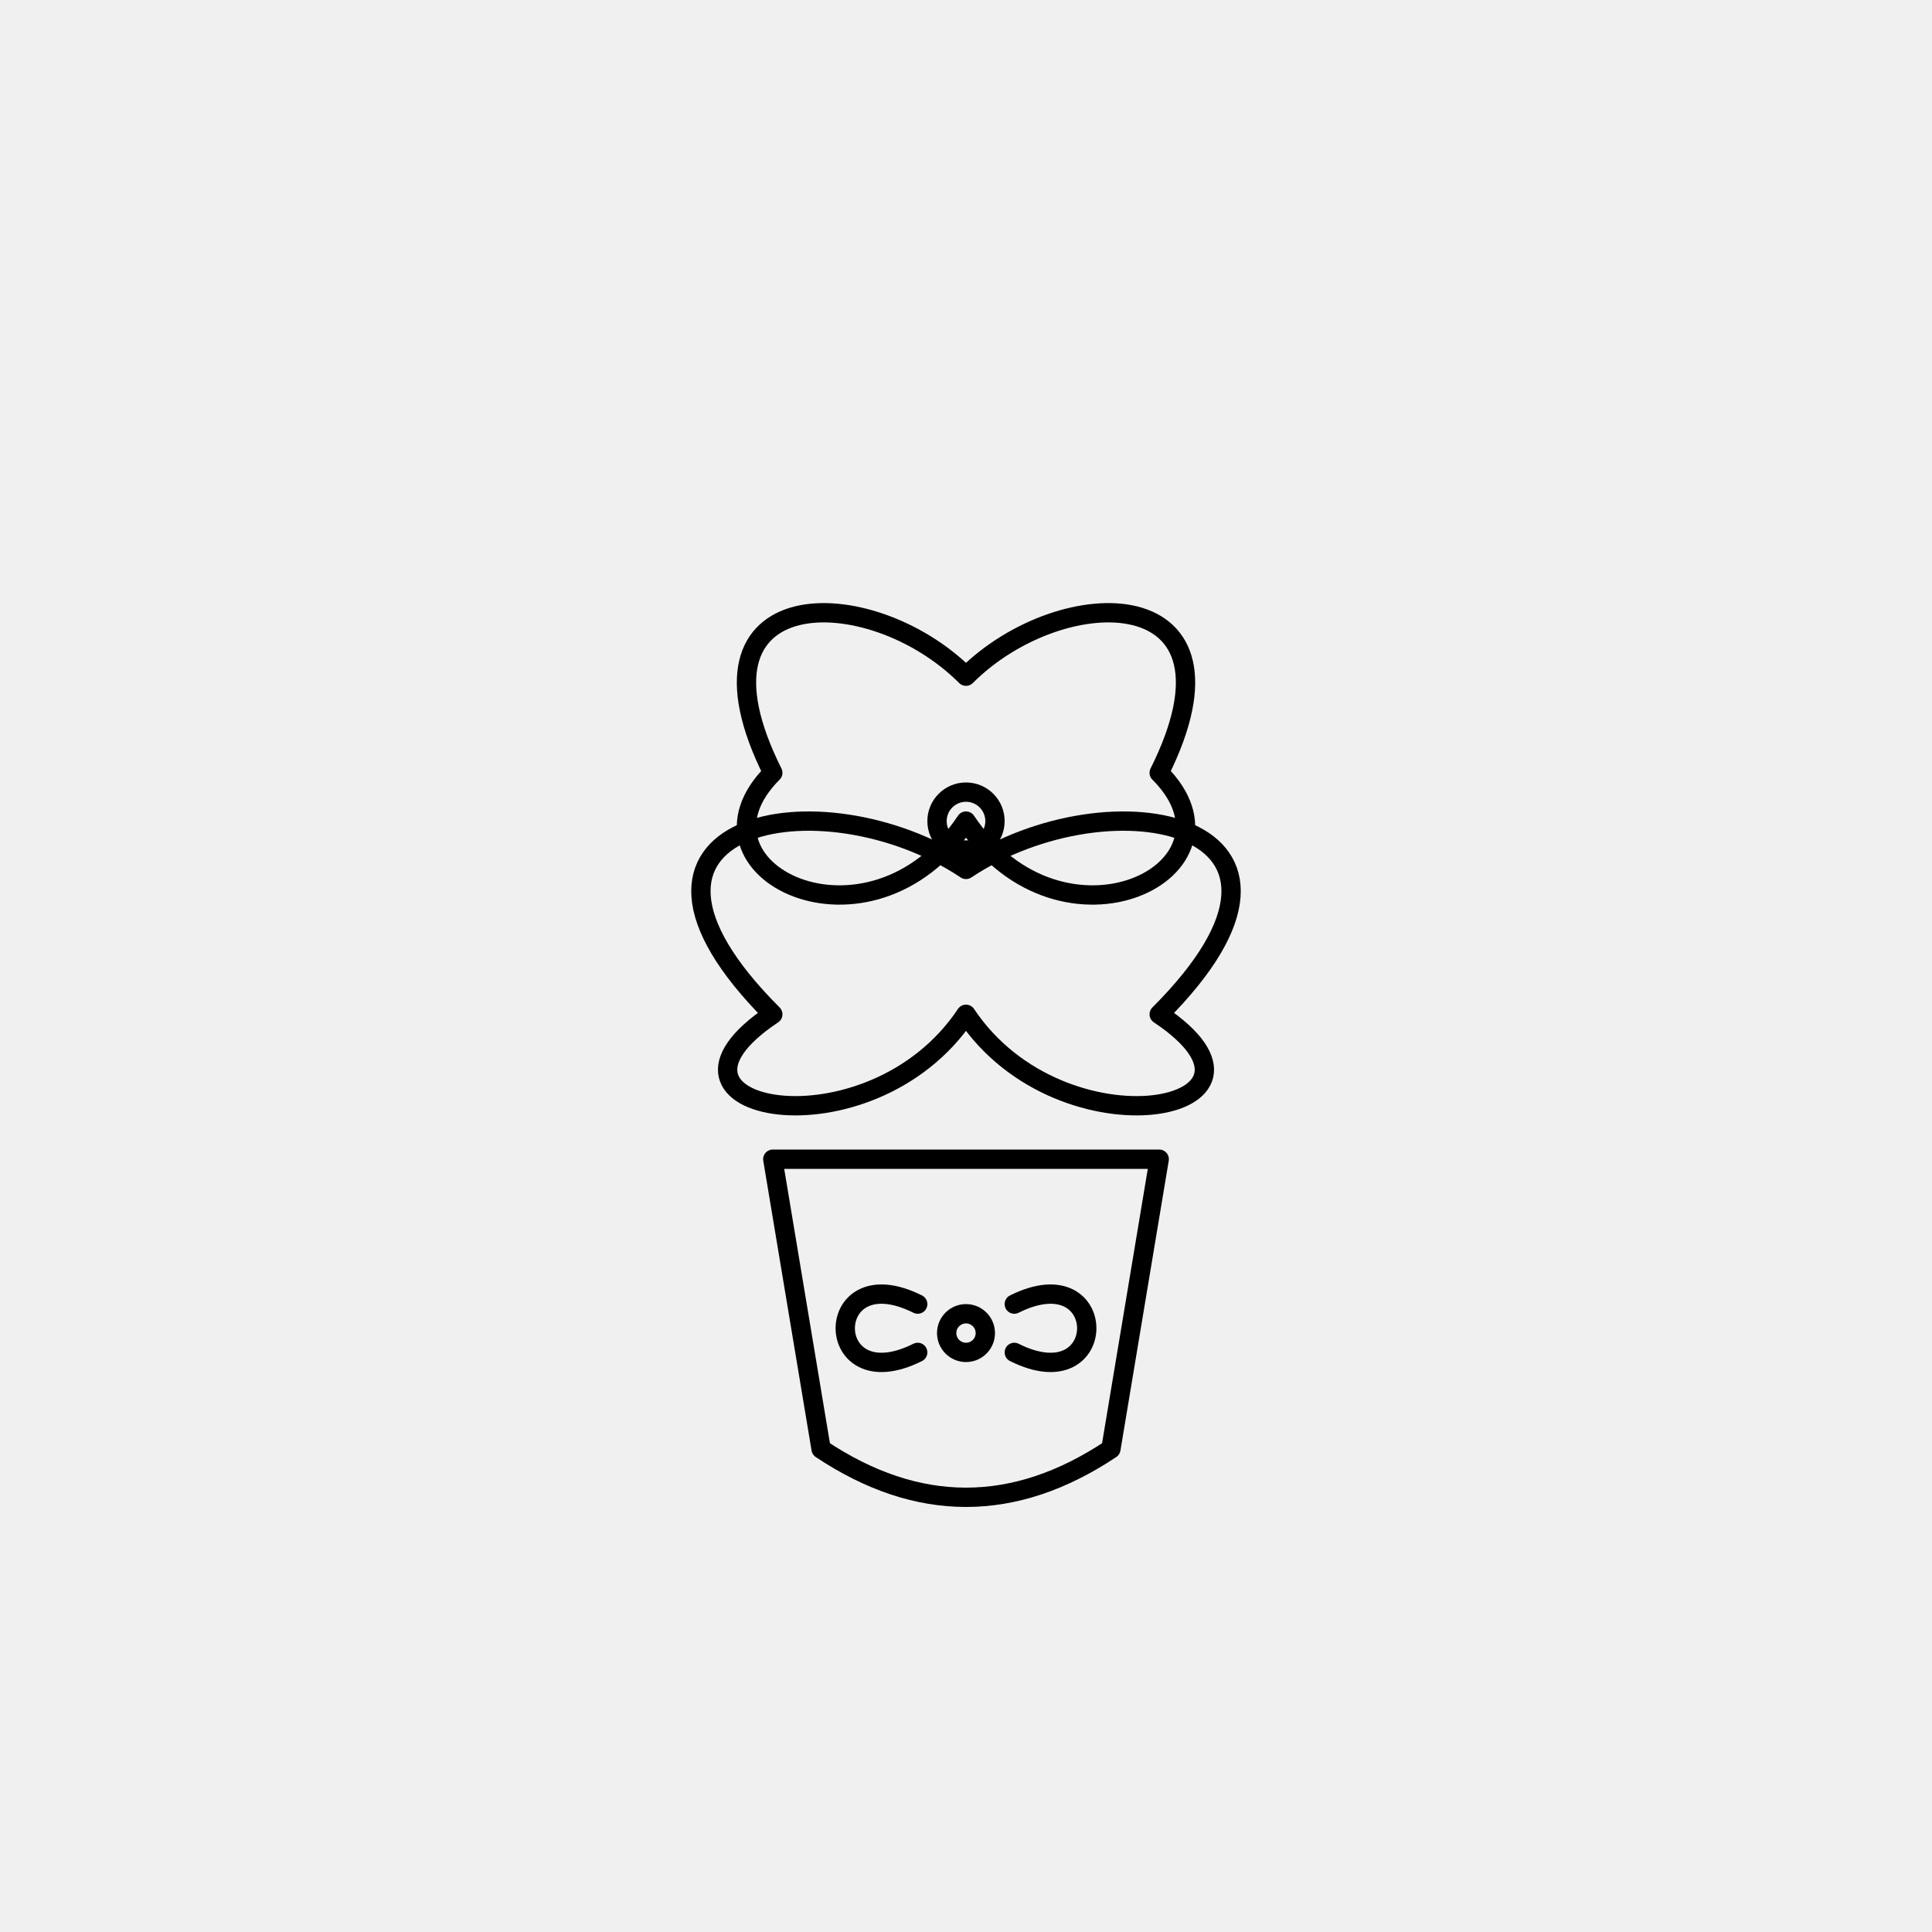
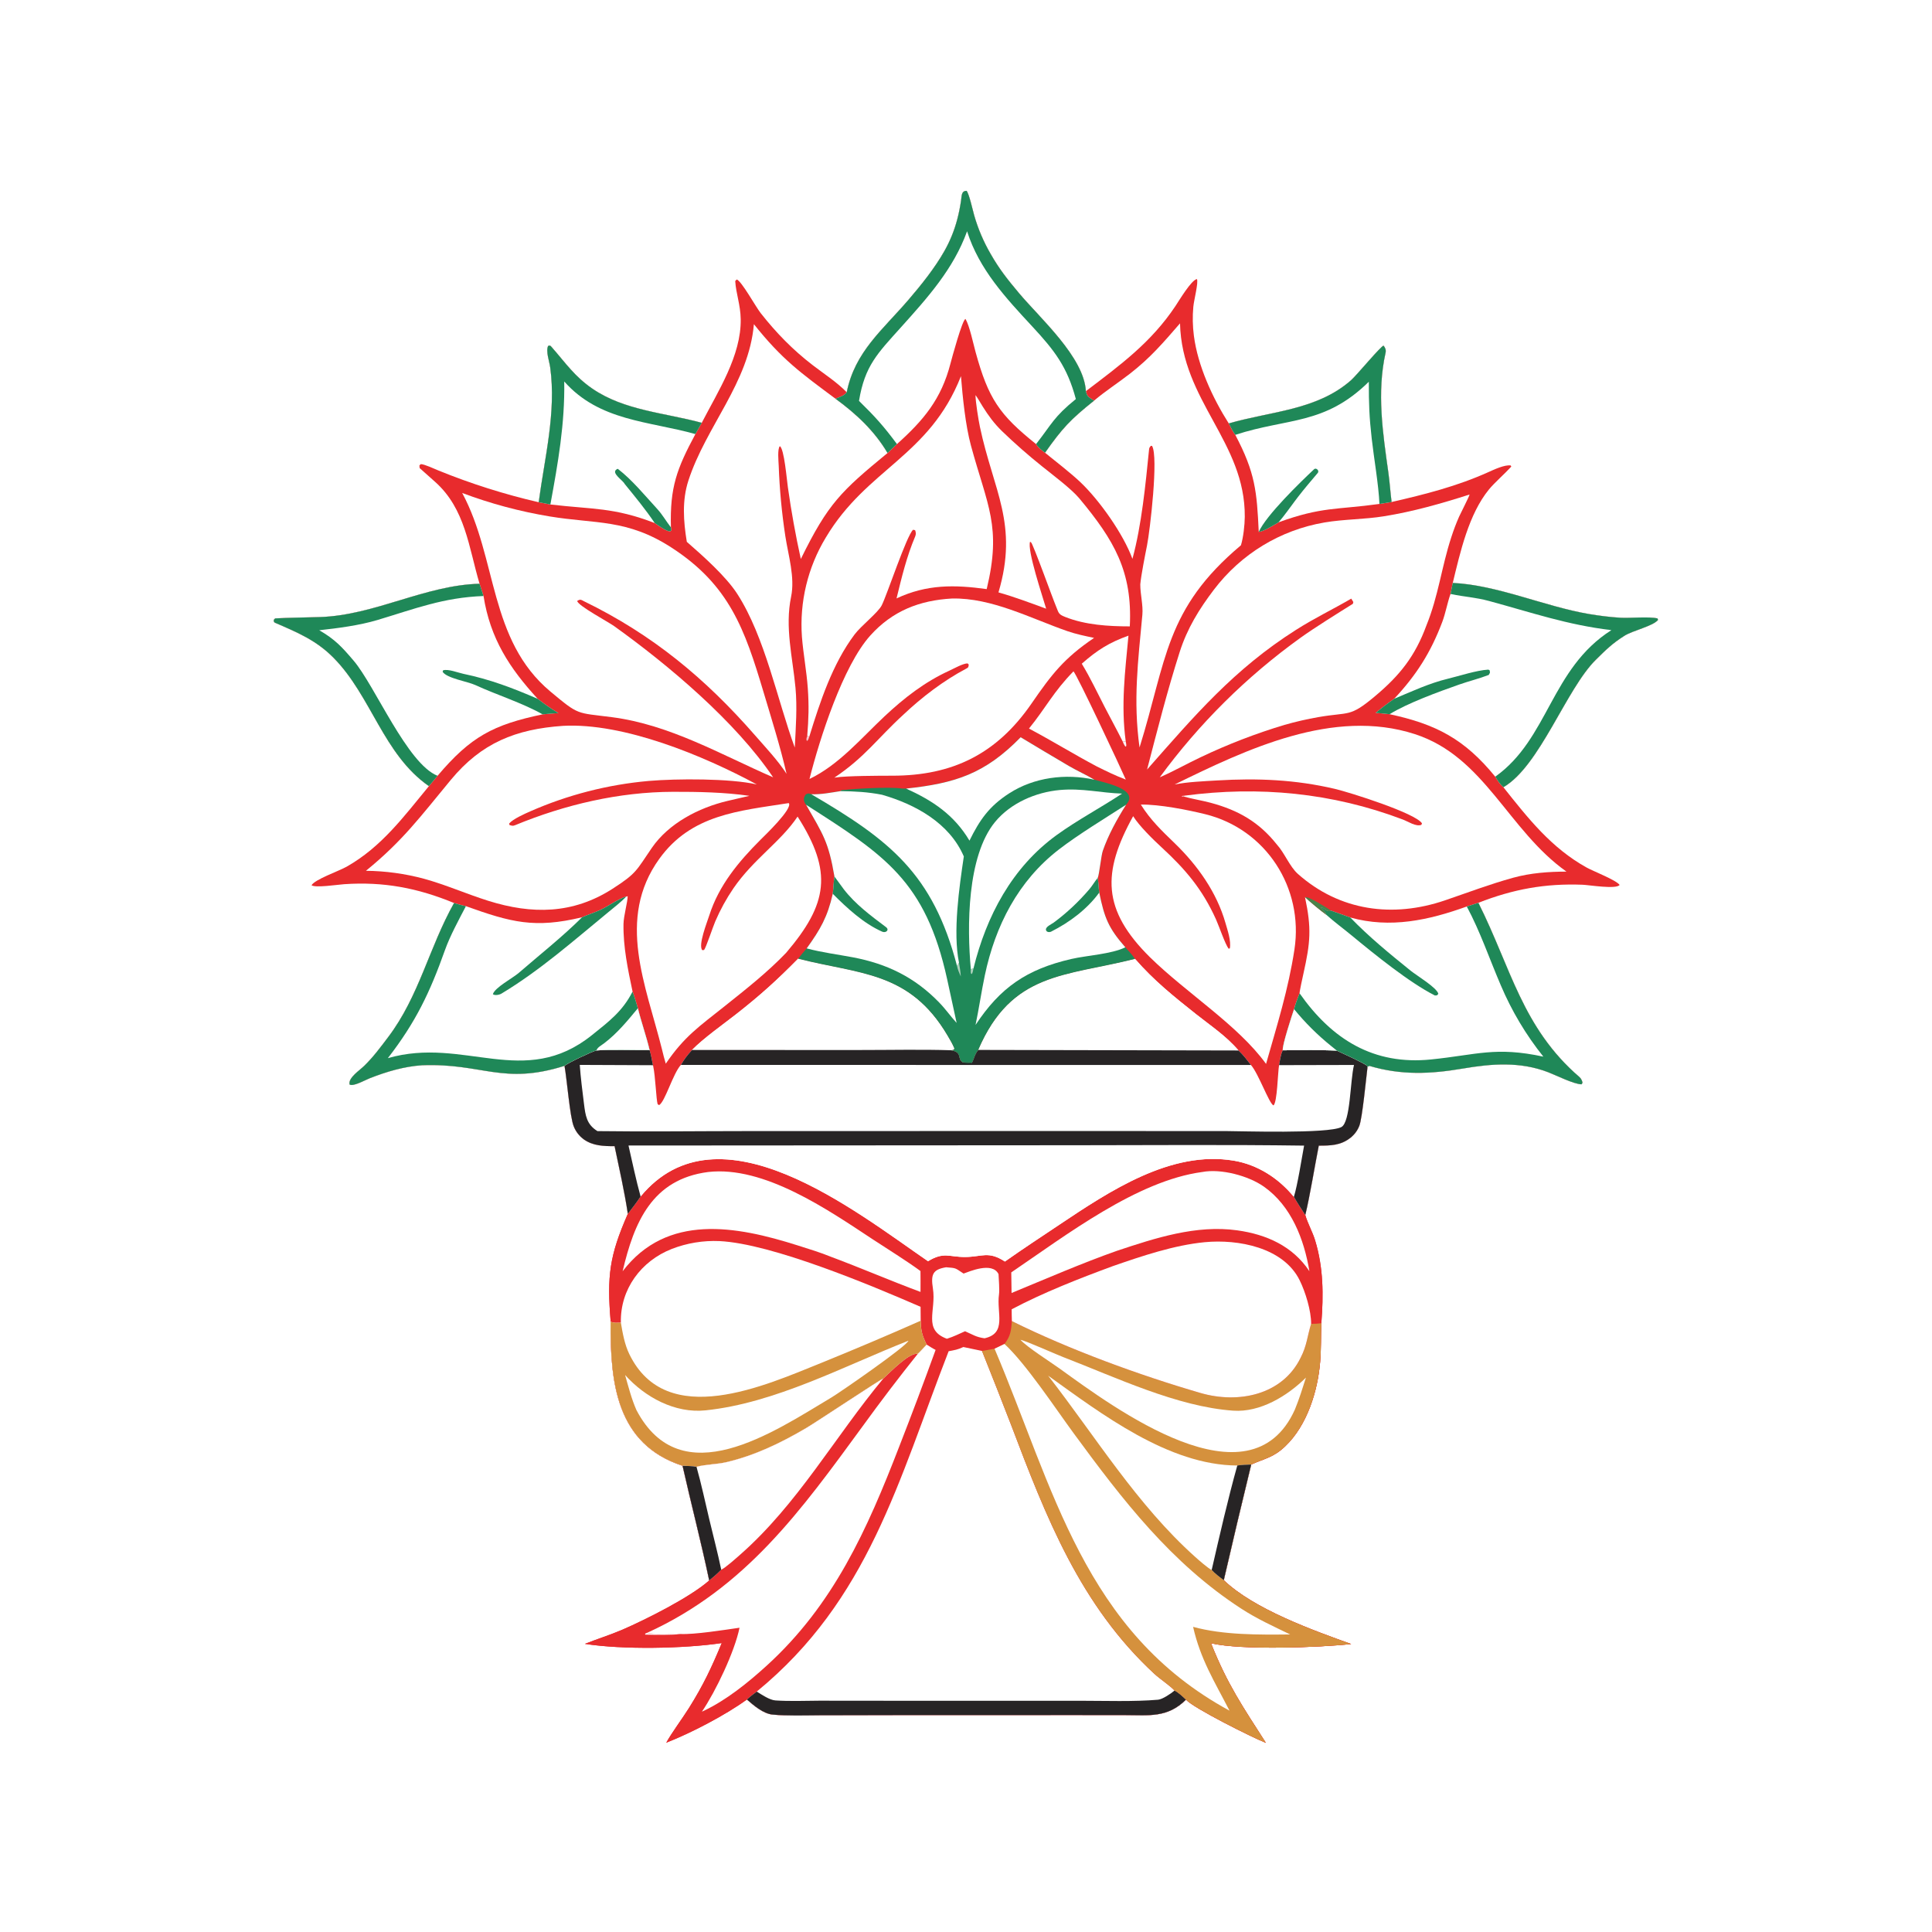
- <svg xmlns="http://www.w3.org/2000/svg" width="200" height="200" viewBox="0 0 200 200" fill="none">
-   <g id="plant-group" stroke="#000" stroke-width="2" stroke-linecap="round" stroke-linejoin="round">
-     <g id="leaf-group">
-       <path d="M100 70 C110 60, 130 60, 120 80 C130 90, 110 100, 100 85 C90 100, 70 90, 80 80 C70 60, 90 60, 100 70 Z" />
-       <path d="M100 90 C115 80, 140 85, 120 105 C135 115, 110 120, 100 105 C90 120, 65 115, 80 105 C60 85, 85 80, 100 90 Z" />
-     </g>
-     <g id="flower-center">
-       <circle cx="100" cy="85" r="3" />
-     </g>
-     <g id="pot">
-       <path d="M80 120 L120 120 L115 150 Q100 160 85 150 Z" />
-     </g>
-     <g id="ribbon">
-       <path d="M95 135 C85 130, 85 145, 95 140" />
-       <path d="M105 135 C115 130, 115 145, 105 140" />
-       <circle cx="100" cy="138" r="2" />
-     </g>
-   </g>
+ <svg xmlns="http://www.w3.org/2000/svg" width="1024" height="1024" viewBox="0 0 1024 1024">
+   <path fill="white" d="M0 0L1024 0L1024 1024L0 1024L0 0Z" />
+   <path fill="#E82B2D" d="M448.783 207.906C453.096 186.446 467.718 174.956 481.484 158.93C488.232 151.075 495.48 142.035 500.562 133.02C503.521 127.793 505.793 122.206 507.321 116.397C508.239 112.972 508.85 109.808 509.376 106.309C509.74 103.884 509.469 101.123 512.311 101.149C513.631 102.604 515.599 111.519 516.37 114.23C518.406 121.288 521.294 128.071 524.972 134.43C529.685 142.724 534.059 148.149 540.008 155.255C551.253 168.688 574.524 189.195 575.54 207.331C593.767 193.471 610.107 181.573 622.995 162.239C625.006 159.223 631.424 148.423 634.383 147.909C635.316 149.652 632.818 158.931 632.481 162.658C632.016 167.762 632.118 172.902 632.786 177.984C634.837 193.846 642.679 210.918 651.265 224.421C673.714 217.926 698.092 217.458 716.183 201.438C719.062 198.889 732.081 183.17 733.318 183.211C734.258 184.292 734.701 185.543 734.383 186.966C729.658 208.13 732.926 229.487 735.885 250.64C736.586 255.654 736.926 260.952 737.577 266.075C755.287 262.016 772.286 257.713 788.889 250.226C791.925 248.857 797.534 246.226 800.71 246.702L801.019 247.315C797.641 251.008 792.038 255.926 789.221 259.365C778.425 272.545 773.975 292.591 769.997 308.958C793.726 310.084 818.716 321.456 842.151 325.433C847.557 326.35 853.459 327.102 858.945 327.418C864.015 327.71 873.963 326.679 878.561 327.794L878.776 328.594C876.093 331.879 865.434 334.166 860.969 336.991C854.553 341.049 851.176 344.428 845.933 349.583C830.026 365.223 816.17 406.052 796.824 417.247C809.966 433.777 822.236 449.452 841.005 459.848C844.498 461.782 856.599 466.455 858.425 469.026C856.738 471.478 842.221 469.06 838.802 468.93C818.879 468.174 802.059 471.287 783.572 478.496C800.888 513.033 806.78 544.705 837.164 570.877C837.944 571.55 838.64 572.858 838.766 573.914L838.258 574.717C834.167 574.644 824.902 569.986 820.594 568.322C805.767 562.597 790.79 563.726 775.332 566.36C758.234 569.275 742.661 569.988 725.739 564.928C724.836 565.497 725.087 565.135 724.785 565.841C724.098 571.294 722.059 592.711 720.473 596.711C719.511 599.187 717.907 601.362 715.826 603.012C710.64 607.156 705.178 607.204 698.99 607.212C696.823 618.18 694.359 633.577 691.835 644.026C693.168 648.61 695.66 652.886 697.056 657.471C701.469 671.962 701.506 686.384 700.339 701.335C700.046 708.312 700.293 714.732 699.707 721.8C698.419 737.347 692.785 755.5 681.204 766.538C674.898 772.548 670.661 772.879 663.177 776.224C658.201 796.63 653.354 817.068 648.637 837.536C664.481 852.804 695.629 864.035 716.145 871.365C699.539 873.222 657.884 874.737 641.851 870.95C650.557 892.848 658.752 904.675 670.941 923.744C664.022 921.046 632.614 905.346 628.601 900.843C618.831 910.647 608.856 909.058 596.295 909.046C587.773 909.037 579.192 908.993 570.666 909.022L478.509 909.042L434.467 909.133C426.538 909.174 417.405 909.498 409.542 908.773C404.586 908.315 399.535 903.988 395.874 900.771C384.772 908.898 366.103 918.629 353.134 923.664C355.871 918.622 361.788 910.678 365.163 905.293C372.713 893.249 377.135 883.895 382.534 870.855C362.693 873.837 329.831 874.425 310 871.277C316.061 868.884 324.119 866.275 329.925 863.755C342.444 858.322 365.823 846.594 375.886 837.692C371.737 817.808 366.268 796.935 361.761 776.89C326.622 765.444 323.357 732.726 323.668 700.474C321.64 676.333 323.043 665.494 332.758 643.371C331.039 631.798 328.147 619.02 325.743 607.5C320.026 607.512 314.239 607.355 309.405 603.878C307.004 602.127 305.154 599.727 304.072 596.959C302.043 591.916 300.513 572.232 299.195 564.924C266.484 575.223 255.859 563.437 223.797 564.604C214.122 565.241 204.963 567.977 195.989 571.488C193.495 572.463 187.193 576.071 185.279 574.801C184.398 571.259 190.809 567.195 193.126 564.838C197.867 560.225 201.747 554.954 205.718 549.708C222.172 527.971 227.331 502.341 240.649 478.619C221.381 470.641 203.307 467.214 182.396 468.644C178.929 468.881 167.159 470.695 165.118 469.205C166.871 466.101 179.606 461.692 183.687 459.387C202.206 448.926 213.998 432.829 227.333 416.673C203.133 399.851 196.889 368.993 176.745 348.603C167.529 339.275 157.411 335.122 145.794 330.084C144.997 329.738 145.181 329.363 145.078 328.564C145.334 328.295 145.59 328.026 145.847 327.757C152.365 327.392 163.388 327.259 169.601 327.052C198.761 326.081 225.265 310.122 254.174 309.399C248.413 290.087 246.701 269.761 230.642 255.416C227.902 252.968 225.14 250.549 222.414 248.088C222.375 247.626 222.335 247.164 222.296 246.702L223.02 245.991C225.003 246.039 230.237 248.487 232.413 249.382C249.638 256.392 267.396 262.015 285.517 266.199C288.659 242.548 294.89 218.601 291.612 194.702C291.182 191.563 289.184 186.163 290.517 183.344C291.552 183.092 291.412 182.835 292.654 184.258C299.854 192.505 304.703 199.645 313.979 206C330.935 217.616 352.09 218.715 371.946 224.096C380.628 207.272 392.894 188.488 392.592 169.171C392.473 161.529 390.076 155.572 389.684 148.945L390.49 148.127C392.994 148.875 400.499 162.546 403.188 165.967C411.392 176.401 420.213 185.441 430.741 193.533C436.877 198.25 443.445 202.433 448.783 207.906Z" />
+   <path fill="#E82B2D" d="M339.526 634.156C380.973 584.077 452.984 641.746 491.865 668.467C500.23 663.366 503.012 666.264 511.478 666.236C520.513 666.206 523.8 662.858 532.626 668.639C542.123 661.941 551.664 655.671 561.388 649.174C587.881 631.47 620.598 609.56 653.935 615.173C666.603 617.306 677.707 624.5 685.786 634.354C687.695 637.705 689.734 640.793 691.835 644.026C693.168 648.61 695.66 652.886 697.056 657.471C701.469 671.962 701.506 686.384 700.339 701.335C700.046 708.312 700.293 714.732 699.707 721.8C698.419 737.347 692.785 755.5 681.204 766.538C674.898 772.548 670.661 772.879 663.177 776.224C658.201 796.63 653.354 817.068 648.637 837.536C664.481 852.804 695.629 864.035 716.145 871.365C699.539 873.222 657.884 874.737 641.851 870.95C650.557 892.848 658.752 904.675 670.941 923.744C664.022 921.046 632.614 905.346 628.601 900.843C618.831 910.647 608.856 909.058 596.295 909.046C587.773 909.037 579.192 908.993 570.666 909.022L478.509 909.042L434.467 909.133C426.538 909.174 417.405 909.498 409.542 908.773C404.586 908.315 399.535 903.988 395.874 900.771C384.772 908.898 366.103 918.629 353.134 923.664C355.871 918.622 361.788 910.678 365.163 905.293C372.713 893.249 377.135 883.895 382.534 870.855C362.693 873.837 329.831 874.425 310 871.277C316.061 868.884 324.119 866.275 329.925 863.755C342.444 858.322 365.823 846.594 375.886 837.692C371.737 817.808 366.268 796.935 361.761 776.89C326.622 765.444 323.357 732.726 323.668 700.474C321.64 676.333 323.043 665.494 332.758 643.371C335.01 640.425 337.544 637.252 339.526 634.156Z" />
+   <path fill="white" d="M502.8 716.177C506.156 715.535 507.483 715.386 510.594 713.949L520.477 716.019C525.695 729.041 530.832 742.095 535.886 755.182C554.432 804.082 572.478 850.822 611.899 887.23C614.689 889.807 620.475 893.676 622.526 896.043C624.196 896.689 627.245 899.51 628.601 900.843C618.831 910.647 608.856 909.058 596.295 909.046C587.773 909.037 579.192 908.993 570.666 909.022L478.509 909.042L434.467 909.133C426.538 909.174 417.405 909.498 409.542 908.773C404.586 908.315 399.535 903.988 395.874 900.771C397.609 899.165 399.22 897.985 401.094 896.565C460.393 847.969 476.067 784.926 502.8 716.177Z" />
+   <path fill="#272425" d="M622.526 896.043C624.196 896.689 627.245 899.51 628.601 900.843C618.831 910.647 608.856 909.058 596.295 909.046C587.773 909.037 579.192 908.993 570.666 909.022L478.509 909.042L434.467 909.133C426.538 909.174 417.405 909.498 409.542 908.773C404.586 908.315 399.535 903.988 395.874 900.771C397.609 899.165 399.22 897.985 401.094 896.565C403.675 898.183 407.943 901.056 410.938 901.259C418.447 901.77 426.621 901.45 434.182 901.402L472.908 901.439L572.681 901.442C585.478 901.442 601.099 901.993 613.82 900.884C616.143 900.681 620.648 897.625 622.526 896.043Z" />
+   <path fill="#D5913D" d="M536.324 700.219C566.761 715.307 603.764 728.845 636.277 738.306C656.291 744.13 679.616 739.45 689.316 719.717C692.715 713.197 692.899 708.053 694.93 701.654C697.088 701.681 698.18 701.576 700.339 701.335C700.046 708.312 700.293 714.732 699.707 721.8C698.419 737.347 692.785 755.5 681.204 766.538C674.898 772.548 670.661 772.879 663.177 776.224C658.201 796.63 653.354 817.068 648.637 837.536C664.481 852.804 695.629 864.035 716.145 871.365C699.539 873.222 657.884 874.737 641.851 870.95C650.557 892.848 658.752 904.675 670.941 923.744C664.022 921.046 632.614 905.346 628.601 900.843C627.245 899.51 624.196 896.689 622.526 896.043C620.475 893.676 614.689 889.807 611.899 887.23C572.478 850.822 554.432 804.082 535.886 755.182C530.832 742.095 525.695 729.041 520.477 716.019L527.138 714.855L532.395 712.326C535.671 708.054 535.89 705.347 536.324 700.219Z" />
+   <path fill="white" d="M532.395 712.326C543.821 722.876 559.33 746.395 569.179 759.819C595.059 795.092 620.645 828.4 657.773 852.546C666.4 858.157 674.778 861.885 683.805 866.295C667.28 866.464 648.409 866.649 632.365 862.265C636.305 879.582 643.678 891.147 651.664 906.681C574.56 864.848 558.487 788.69 527.138 714.855L532.395 712.326Z" />
+   <path fill="white" d="M555.529 729.128C583.742 749.362 619.37 776.605 655.794 776.752C658.312 776.328 660.632 776.317 663.177 776.224C658.201 796.63 653.354 817.068 648.637 837.536C646.617 836.047 643.833 833.941 642.221 832.097C640.618 831.525 635.088 826.645 633.442 825.169C602.578 797.5 580.724 761.502 555.529 729.128Z" />
+   <path fill="#272425" d="M655.794 776.752C658.312 776.328 660.632 776.317 663.177 776.224C658.201 796.63 653.354 817.068 648.637 837.536C646.617 836.047 643.833 833.941 642.221 832.097C646.401 813.935 650.773 794.68 655.794 776.752Z" />
+   <path fill="white" d="M540.851 710.099C544.605 711.02 558.701 717.435 563.528 719.293C591.259 729.967 623.934 745.617 653.609 747.682C667.998 748.683 682.335 739.881 692.174 730.163C690.3 736.042 688.639 741.418 686.296 747.132C662.487 799.846 590.603 746.266 561.549 725.314C557.04 722.062 544.214 713.932 540.851 710.099Z" />
+   <path fill="white" d="M329.076 701.036C328.641 683.302 339.826 668.314 356.046 661.968C364.09 658.843 372.697 657.423 381.319 657.8C409.162 659.156 461.707 681.247 487.92 692.632L487.984 700.021C488.144 705.46 488.663 707.592 491.143 712.672C490.499 713.354 486.893 717.255 486.42 717.586C482.053 716.622 471.711 727.418 468.184 730.641C467.024 730.854 432.549 753.793 427.362 756.847C413.999 764.713 400.124 771.448 384.934 774.992C379.798 776.19 374.149 776.082 369.162 777.436C367.617 777.051 363.552 776.978 361.761 776.89C326.622 765.444 323.357 732.726 323.668 700.474C325.209 701.335 327.232 701.069 329.076 701.036Z" />
+   <path fill="#D5913D" d="M323.668 700.474C325.209 701.335 327.232 701.069 329.076 701.036C330.011 706.643 331.057 712.567 333.548 717.704C353.262 758.362 405.976 734.124 435.116 722.441C452.852 715.237 470.476 707.762 487.984 700.021C488.144 705.46 488.663 707.592 491.143 712.672C490.499 713.354 486.893 717.255 486.42 717.586C482.053 716.622 471.711 727.418 468.184 730.641C467.024 730.854 432.549 753.793 427.362 756.847C413.999 764.713 400.124 771.448 384.934 774.992C379.798 776.19 374.149 776.082 369.162 777.436C367.617 777.051 363.552 776.978 361.761 776.89C326.622 765.444 323.357 732.726 323.668 700.474Z" />
+   <path fill="white" d="M481.487 710.606C480.686 713.446 445.304 737.929 440.778 740.634C409.742 759.185 361.022 792.498 337.313 747.35C334.714 741.424 333.067 735.013 331.313 728.784C341.917 740.615 357.789 749.198 373.915 747.52C410.975 743.664 447.053 724.149 481.487 710.606Z" />
+   <path fill="white" d="M536.206 693.957C552.958 685.086 572.086 677.609 589.834 671.067C605.23 665.728 622.304 659.94 638.548 658.385C656.166 656.699 680.242 661.116 688.855 678.593C691.939 684.849 694.943 694.687 694.93 701.654C692.899 708.053 692.715 713.197 689.316 719.717C679.616 739.45 656.291 744.13 636.277 738.306C603.764 728.845 566.761 715.307 536.324 700.219C536.285 698.255 536.169 695.882 536.206 693.957Z" />
+   <path fill="white" d="M491.143 712.672C492.576 713.552 494.413 714.757 495.89 715.477C489.675 732.626 483.25 749.697 476.615 766.687C459.61 810.697 441.858 850.531 406.318 882.873C396.536 891.775 384.847 901.229 372.839 906.845L372.025 907.223C379.416 896.334 389.387 875.364 391.967 862.734C383.781 863.9 368.25 866.396 360.623 866.056C356.17 865.492 345.087 866.45 343.098 865.382C395.279 841.586 424.586 800.566 457.232 755.923C466.648 742.908 476.38 730.125 486.42 717.586C486.893 717.255 490.499 713.354 491.143 712.672Z" />
+   <path fill="white" d="M369.162 777.436C374.149 776.082 379.798 776.19 384.934 774.992C400.124 771.448 413.999 764.713 427.362 756.847C432.549 753.793 467.024 730.854 468.184 730.641C442.38 761.693 422.825 797.21 392.149 824.142C390.367 825.707 384.155 831.265 382.258 831.954C380.106 834.208 378.275 835.701 375.886 837.692C371.737 817.808 366.268 796.935 361.761 776.89C363.552 776.978 367.617 777.051 369.162 777.436Z" />
+   <path fill="#272425" d="M361.761 776.89C363.552 776.978 367.617 777.051 369.162 777.436C371.713 786.491 373.756 796.081 375.935 805.266C378.023 814.067 380.437 823.128 382.258 831.954C380.106 834.208 378.275 835.701 375.886 837.692C371.737 817.808 366.268 796.935 361.761 776.89Z" />
+   <path fill="#FDF4F7" d="M343.098 865.382C345.087 866.45 356.17 865.492 360.623 866.056C356.406 866.694 346.807 866.512 342.142 866.407C342.052 866.405 341.912 866.297 341.868 866.188C342.081 865.582 342.5 865.568 343.098 865.382Z" />
+   <path fill="white" d="M375.332 621.185C405 617.809 438.699 641.122 462.54 656.846C470.368 662.008 480.511 668.244 487.871 673.685C487.94 677.323 487.889 681.093 487.891 684.743C472.063 678.863 456.594 672.164 440.632 666.207C434.913 663.844 428.547 661.925 422.634 660.049C390.157 649.749 353.481 643.011 330.001 673.798C336.09 647.856 345.569 625.038 375.332 621.185Z" />
+   <path fill="white" d="M637.247 621.179C647.176 619.297 661.713 623.169 669.918 628.961C684.441 639.214 691.199 656.86 694.012 673.777C685.153 660.431 671.219 654.255 655.741 652.102C634.047 649.083 612.31 656.183 591.962 662.969C573.934 669.3 553.953 677.972 536.147 685.311L535.995 674.395C565.222 654.586 602.634 625.805 637.247 621.179Z" />
+   <path fill="white" d="M501.445 671.679C507.098 672.118 506.072 672.02 510.716 675.019C513.437 674.108 525.88 668.497 529.243 675.311C529.364 677.91 529.835 683.645 529.492 686.079C528.112 695.863 533.839 706.634 521.831 709.327C517.274 708.681 515.717 707.419 511.499 705.588C507.95 707.144 505.671 708.371 501.869 709.573C489.018 704.825 496.312 694.615 494.472 683C493.267 675.39 494.405 672.859 501.445 671.679Z" />
+   <path fill="white" d="M423.034 508.126C455.398 516.432 482.004 514.681 502.138 548.741C503.521 551.08 504.747 553.118 505.84 555.673L505.515 556.396L504.157 556.658C510.39 557.796 507.092 561.14 510.324 563.08C512.805 562.92 512.668 562.844 515.109 563.325C516.488 560.725 516.43 559.088 518.473 556.484C536.241 515.091 564.506 517.611 601.567 508.221C611.54 519.673 621.92 527.987 633.733 537.378C641.598 543.631 649.849 549.034 656.436 556.772C659.045 559.235 660.828 561.653 663.035 564.469C667.095 569.124 672.529 584.679 674.951 585.889C676.975 584.525 677.263 568.312 677.931 564.542C678.401 562 678.765 558.901 679.905 556.665C689.095 556.712 699.568 556.387 708.578 556.856C711.285 558.137 723.258 563.518 724.626 564.936L724.785 565.841C724.098 571.294 722.059 592.711 720.473 596.711C719.511 599.187 717.907 601.362 715.826 603.012C710.64 607.156 705.178 607.204 698.99 607.212C696.823 618.18 694.359 633.577 691.835 644.026C689.734 640.793 687.695 637.705 685.786 634.354C677.707 624.5 666.603 617.306 653.935 615.173C620.598 609.56 587.881 631.47 561.388 649.174C551.664 655.671 542.123 661.941 532.626 668.639C523.8 662.858 520.513 666.206 511.478 666.236C503.012 666.264 500.23 663.366 491.865 668.467C452.984 641.746 380.973 584.077 339.526 634.156C337.544 637.252 335.01 640.425 332.758 643.371C331.039 631.798 328.147 619.02 325.743 607.5C320.026 607.512 314.239 607.355 309.405 603.878C307.004 602.127 305.154 599.727 304.072 596.959C302.043 591.916 300.513 572.232 299.195 564.924C300.674 563.526 313.654 557.328 316.121 556.739C324.236 556.228 335.884 556.648 344.306 556.579C345.287 559.665 345.402 561.694 346.094 564.582L346.207 565.087C347.41 570.608 347.787 582.843 348.562 585.244L349.345 585.744C352.534 583.887 356.607 569.193 360.869 564.424C363.001 560.939 364.084 559.562 366.776 556.52C372.834 550.316 382.975 543.187 390.178 537.55C402.86 527.626 411.871 519.49 423.034 508.126Z" />
+   <path fill="white" d="M333.113 607.15L570.182 607.001C610.213 606.974 651.182 606.645 691.194 607.205C689.955 613.974 687.68 628.328 685.786 634.354C677.707 624.5 666.603 617.306 653.935 615.173C620.598 609.56 587.881 631.47 561.388 649.174C551.664 655.671 542.123 661.941 532.626 668.639C523.8 662.858 520.513 666.206 511.478 666.236C503.012 666.264 500.23 663.366 491.865 668.467C452.984 641.746 380.973 584.077 339.526 634.156C337.133 625.534 335.123 615.931 333.113 607.15Z" />
+   <path fill="#272425" d="M344.306 556.579C345.287 559.665 345.402 561.694 346.094 564.582L307.289 564.419C307.774 571.234 308.656 578.127 309.508 584.916C310.31 591.31 310.881 595.94 316.662 599.512C342.674 599.868 369.441 599.505 395.509 599.497L551.945 599.462L649.751 599.488C657.106 599.496 703.885 601.039 710.939 597.374C715.823 594.837 715.551 572.948 717.655 564.451L677.931 564.542C678.401 562 678.765 558.901 679.905 556.665C689.095 556.712 699.568 556.387 708.578 556.856C711.285 558.137 723.258 563.518 724.626 564.936L724.785 565.841C724.098 571.294 722.059 592.711 720.473 596.711C719.511 599.187 717.907 601.362 715.826 603.012C710.64 607.156 705.178 607.204 698.99 607.212C696.823 618.18 694.359 633.577 691.835 644.026C689.734 640.793 687.695 637.705 685.786 634.354C687.68 628.328 689.955 613.974 691.194 607.205C651.182 606.645 610.213 606.974 570.182 607.001L333.113 607.15C335.123 615.931 337.133 625.534 339.526 634.156C337.544 637.252 335.01 640.425 332.758 643.371C331.039 631.798 328.147 619.02 325.743 607.5C320.026 607.512 314.239 607.355 309.405 603.878C307.004 602.127 305.154 599.727 304.072 596.959C302.043 591.916 300.513 572.232 299.195 564.924C300.674 563.526 313.654 557.328 316.121 556.739C324.236 556.228 335.884 556.648 344.306 556.579Z" />
+   <path fill="white" d="M601.567 508.221C611.54 519.673 621.92 527.987 633.733 537.378C641.598 543.631 649.849 549.034 656.436 556.772L518.473 556.484C536.241 515.091 564.506 517.611 601.567 508.221Z" />
+   <path fill="white" d="M423.034 508.126C455.398 516.432 482.004 514.681 502.138 548.741C503.521 551.08 504.747 553.118 505.84 555.673L505.515 556.396L504.157 556.658C488.925 556.155 471.588 556.536 456.227 556.526L366.776 556.52C372.834 550.316 382.975 543.187 390.178 537.55C402.86 527.626 411.871 519.49 423.034 508.126Z" />
+   <path fill="#272425" d="M366.776 556.52L456.227 556.526C471.588 556.536 488.925 556.155 504.157 556.658C510.39 557.796 507.092 561.14 510.324 563.08C512.805 562.92 512.668 562.844 515.109 563.325C516.488 560.725 516.43 559.088 518.473 556.484L656.436 556.772C659.045 559.235 660.828 561.653 663.035 564.469L360.869 564.424C363.001 560.939 364.084 559.562 366.776 556.52Z" />
+   <path fill="#196545" d="M510.324 563.08C512.805 562.92 512.668 562.844 515.109 563.325C512.953 563.79 512.481 563.613 510.324 563.08Z" />
+   <path fill="#1F8858" d="M540.969 390.765C549.511 395.853 557.997 401.031 566.594 406.026C571.041 408.61 575.713 410.704 580.074 413.266C584.991 414.739 604.373 418.348 596.857 426.516C592.106 434.061 587.436 442.481 584.501 450.966C583.596 453.582 582.619 463.725 581.801 465.313C582.314 468.144 582.185 470.302 582.62 473.1C585.381 486.456 587.427 491.808 596.453 502.093C598.278 504.127 600.002 505.967 601.567 508.221C564.506 517.611 536.241 515.091 518.473 556.484C516.43 559.088 516.488 560.725 515.109 563.325C512.668 562.844 512.805 562.92 510.324 563.08C507.092 561.14 510.39 557.796 504.157 556.658L505.515 556.396L505.84 555.673C504.747 553.118 503.521 551.08 502.138 548.741C482.004 514.681 455.398 516.432 423.034 508.126C424.488 506.264 425.997 504.444 427.558 502.67C434.843 492.531 438.559 486.11 441.391 473.732C441.791 470.678 441.829 467.335 442.276 464.571C439.137 446.185 436.287 442.351 427.24 426.544C425.731 424.67 425.64 422.845 427.203 420.957C428.995 420.387 428.097 420.426 429.997 420.959C434.911 421.192 440.578 420.079 445.505 419.314L445.979 418.766C453.275 418.061 471.09 416.93 478.152 417.944L480.274 417.968C506.237 415.179 522.006 410.191 540.969 390.765Z" />
+   <path fill="white" d="M517.058 543.243C518.858 534.679 520.149 525.673 521.971 517C527.499 490.679 539.648 466.876 561.267 450.21C571.562 442.274 585.713 433.7 596.857 426.516C592.106 434.061 587.436 442.481 584.501 450.966C583.596 453.582 582.619 463.725 581.801 465.313C582.314 468.144 582.185 470.302 582.62 473.1C585.381 486.456 587.427 491.808 596.453 502.093C589.028 505.731 576.057 506.384 567.862 508.271C544.089 513.747 530.137 523.46 517.058 543.243Z" />
+   <path fill="#1F8858" d="M581.801 465.313C582.314 468.144 582.185 470.302 582.62 473.1C576.127 481.958 566.91 488.84 557.151 493.769C556.194 494.253 554.697 494.082 554.406 492.981C553.95 491.249 557.276 489.878 558.465 489.004C565.377 483.922 571.772 477.876 577.343 471.359C578.969 469.45 580.189 467.244 581.801 465.313Z" />
+   <path fill="white" d="M427.24 426.544C468.668 453.085 490.571 466.757 502.02 519.057L507.033 542.14L506.728 541.811C503.529 538.316 501.376 535.048 497.742 531.3C484.825 517.975 470.136 510.816 452.004 507.391C443.773 505.836 435.656 504.832 427.558 502.67C434.843 492.531 438.559 486.11 441.391 473.732C441.791 470.678 441.829 467.335 442.276 464.571C439.137 446.185 436.287 442.351 427.24 426.544Z" />
+   <path fill="#1F8858" d="M442.276 464.571C444.002 466.794 445.542 469.161 447.28 471.405C453.458 479.38 461.635 485.403 469.624 491.412C471.541 492.855 469.554 494.692 467.555 493.801C457.639 489.383 448.953 481.327 441.391 473.732C441.791 470.678 441.829 467.335 442.276 464.571Z" />
+   <path fill="white" d="M445.505 419.314C453.149 419.417 459.989 419.762 467.486 421.236C485.144 426.318 503.235 436.205 510.843 453.939C508.418 470.333 504.973 493.986 508.294 510.276L507.254 512.007C494.427 462.973 471.487 445.244 429.997 420.959C434.911 421.192 440.578 420.079 445.505 419.314Z" />
+   <path fill="white" d="M540.969 390.765C549.511 395.853 557.997 401.031 566.594 406.026C571.041 408.61 575.713 410.704 580.074 413.266C564.8 409.849 548.072 411.976 534.858 420.508C524.231 427.37 519.268 434.556 513.842 445.557C505.712 431.916 494.441 424.387 480.274 417.968C506.237 415.179 522.006 410.191 540.969 390.765Z" />
+   <path fill="#AFD2BD" d="M508.294 510.276C508.631 512.071 509.199 515.783 509.247 517.571C508.489 515.745 507.605 513.968 507.254 512.007L508.294 510.276Z" />
+   <path fill="white" d="M514.562 513.7C512.505 491.244 512.504 453.837 527.374 435.689C535.614 425.633 549.012 419.85 561.815 418.712C573.555 417.669 583.344 420.247 594.71 420.634C583.299 428.176 571.017 434.64 559.978 442.648C536.358 459.786 522.79 485.545 515.948 513.339L514.562 513.7Z" />
+   <path fill="#AFD2BD" d="M514.562 513.7L515.948 513.339C515.805 513.931 515.543 516.012 514.983 516.253C514.293 516.162 514.542 514.086 514.562 513.7Z" />
+   <path fill="white" d="M331.983 475.178L332.68 475.021C332.712 477.792 330.534 485.457 330.465 489.736C330.269 501.903 332.792 513.784 335.27 525.556C336.378 528.487 337.198 531.389 338.086 534.39C339.827 541.551 342.489 548.914 344.306 556.579C335.884 556.648 324.236 556.228 316.121 556.739C313.654 557.328 300.674 563.526 299.195 564.924C266.484 575.223 255.859 563.437 223.797 564.604C214.122 565.241 204.963 567.977 195.989 571.488C193.495 572.463 187.193 576.071 185.279 574.801C184.398 571.259 190.809 567.195 193.126 564.838C197.867 560.225 201.747 554.954 205.718 549.708C222.172 527.971 227.331 502.341 240.649 478.619C242.392 479.096 245.255 479.979 246.937 480.288C270.967 488.895 283.401 492.215 308.512 486.169C311.471 484.845 315.029 483.717 318.265 482.23C322.096 480.47 328.561 475.949 331.983 475.178Z" />
+   <path fill="#1F8858" d="M240.649 478.619C242.392 479.096 245.255 479.979 246.937 480.288C243.284 487.309 238.511 496.06 235.867 503.495C227.861 526.014 220.384 541.713 205.573 560.846C246.039 549.18 277.797 577.52 313.812 548.581C322.65 541.479 329.963 536.048 335.27 525.556C336.378 528.487 337.198 531.389 338.086 534.39C339.827 541.551 342.489 548.914 344.306 556.579C335.884 556.648 324.236 556.228 316.121 556.739C313.654 557.328 300.674 563.526 299.195 564.924C266.484 575.223 255.859 563.437 223.797 564.604C214.122 565.241 204.963 567.977 195.989 571.488C193.495 572.463 187.193 576.071 185.279 574.801C184.398 571.259 190.809 567.195 193.126 564.838C197.867 560.225 201.747 554.954 205.718 549.708C222.172 527.971 227.331 502.341 240.649 478.619Z" />
+   <path fill="white" d="M316.121 556.739C316.642 555.095 318.804 554.027 320.219 552.949C327.232 547.604 332.505 541.117 338.086 534.39C339.827 541.551 342.489 548.914 344.306 556.579C335.884 556.648 324.236 556.228 316.121 556.739Z" />
+   <path fill="#1F8858" d="M308.512 486.169C311.471 484.845 315.029 483.717 318.265 482.23C322.096 480.47 328.561 475.949 331.983 475.178C329.141 478.08 325.717 480.763 322.557 483.355C304.17 498.441 286.251 514.326 265.8 526.624C264.709 527.281 262.302 527.789 261.237 526.948C262.19 523.462 271.796 518.395 274.937 515.671C286.009 506.07 298.116 496.531 308.512 486.169Z" />
+   <path fill="white" d="M688.809 526.473C688.736 525.524 690.557 517.34 690.855 516.004C694.558 499.391 695.2 492.147 691.672 475.456C693.494 477.36 700.696 483.252 702.937 484.826C702.186 483.088 701.702 482.615 700.252 481.354L700.195 481.017L699.914 480.956L699.92 480.869L699.996 480.824C701.912 480.922 702.652 483.087 704.518 482.841L705.567 482.695C708.955 483.858 712.329 485.06 715.688 486.301C736.918 492.219 757.322 487.718 777.424 480.462C779.386 479.905 781.605 479.129 783.572 478.496C800.888 513.033 806.78 544.705 837.164 570.877C837.944 571.55 838.64 572.858 838.766 573.914L838.258 574.717C834.167 574.644 824.902 569.986 820.594 568.322C805.767 562.597 790.79 563.726 775.332 566.36C758.234 569.275 742.661 569.988 725.739 564.928C724.836 565.497 725.087 565.135 724.785 565.841L724.626 564.936C723.258 563.518 711.285 558.137 708.578 556.856C699.568 556.387 689.095 556.712 679.905 556.665C679.443 554.387 684.803 538.045 685.88 534.865C686.204 533.21 688.112 528.062 688.809 526.473Z" />
+   <path fill="#1F8858" d="M777.424 480.462C779.386 479.905 781.605 479.129 783.572 478.496C800.888 513.033 806.78 544.705 837.164 570.877C837.944 571.55 838.64 572.858 838.766 573.914L838.258 574.717C834.167 574.644 824.902 569.986 820.594 568.322C805.767 562.597 790.79 563.726 775.332 566.36C758.234 569.275 742.661 569.988 725.739 564.928C724.836 565.497 725.087 565.135 724.785 565.841L724.626 564.936C723.258 563.518 711.285 558.137 708.578 556.856C699.568 556.387 689.095 556.712 679.905 556.665C679.443 554.387 684.803 538.045 685.88 534.865C686.204 533.21 688.112 528.062 688.809 526.473C705.971 550.941 728.066 564.64 758.492 561.535C782.945 559.04 792.579 554.599 818.011 560.045C808.771 548.497 801.163 535.733 795.403 522.111C789.408 508.167 784.624 493.908 777.424 480.462Z" />
+   <path fill="white" d="M685.88 534.865C691.735 542.05 698.326 548.601 705.546 554.412C706.554 555.215 707.594 556.032 708.578 556.856C699.568 556.387 689.095 556.712 679.905 556.665C679.443 554.387 684.803 538.045 685.88 534.865Z" />
+   <path fill="#1F8858" d="M702.937 484.826C702.186 483.088 701.702 482.615 700.252 481.354L700.195 481.017L699.914 480.956L699.92 480.869L699.996 480.824C701.912 480.922 702.652 483.087 704.518 482.841L705.567 482.695C708.955 483.858 712.329 485.06 715.688 486.301C725.68 496.635 736.549 505.513 747.712 514.522C750.901 517.095 761.65 523.521 762.337 526.742C761.419 527.812 761.992 527.502 760.528 527.634C746.91 520.743 728.352 505.67 716.415 495.811C712.191 492.323 706.948 488.438 702.937 484.826Z" />
+   <path fill="white" d="M399.579 171.819C414.321 190.362 424.232 197.527 442.839 211.339C453.798 219.349 463.449 228.337 470.414 240.102C445.868 260.314 438.93 266.765 424.453 296.28C421.687 283.731 419.403 271.08 417.607 258.356C417.032 254.534 415.659 237.736 413.319 236.488C411.986 238.024 412.625 244.329 412.733 246.802C413.178 259.321 414.35 271.803 416.245 284.186C417.839 294.494 421.425 306.03 419.302 316.25C415.92 332.533 420.107 348.325 421.622 364.5C422.598 374.915 421.776 385.762 421.251 396.222C412.001 371.078 405.496 337.605 390.755 314.753C384.746 305.439 372.498 294.571 364.024 287.182C362.243 276.335 361.431 265.279 364.861 254.73C374.221 225.941 396.936 202.881 399.579 171.819Z" />
+   <path fill="white" d="M625.435 171.381C626.396 212.505 660.079 234.258 659.756 273.926C659.721 278.293 659.002 284.825 657.722 289.011C617.41 322.855 618.393 349.96 603.983 396.168C600.532 371.15 603.184 350.649 605.477 325.861C605.946 320.783 604.351 314.872 604.374 309.738C604.786 304.983 606.948 294.109 607.943 289.12C609.519 281.209 614.107 242.054 610.613 236.357L610.018 236.288C609.3 237.087 609.125 237.255 609.013 238.376C607.177 256.673 605.086 278.325 600.215 296.212C595.458 283.123 582.73 265.132 572.634 255.563C567.575 250.768 559.514 244.528 553.889 239.968C563.115 226.868 567.299 222.439 579.896 212.337C585.543 207.512 592.632 202.912 598.699 198.213C609.704 189.689 616.393 181.8 625.435 171.381Z" />
+   <path fill="white" d="M448.783 207.906C453.096 186.446 467.718 174.956 481.484 158.93C488.232 151.075 495.48 142.035 500.562 133.02C503.521 127.793 505.793 122.206 507.321 116.397C508.239 112.972 508.85 109.808 509.376 106.309C509.74 103.884 509.469 101.123 512.311 101.149C513.631 102.604 515.599 111.519 516.37 114.23C518.406 121.288 521.294 128.071 524.972 134.43C529.685 142.724 534.059 148.149 540.008 155.255C551.253 168.688 574.524 189.195 575.54 207.331C576.093 209.803 576.569 210.235 578.774 211.647C579.144 211.882 579.519 212.113 579.896 212.337C567.299 222.439 563.115 226.868 553.889 239.968C551.951 238.416 550.479 237.471 549.14 235.382C529.73 219.864 523.86 211.308 517.089 186.631C515.859 182.15 513.919 172.808 511.752 169.062C510.102 169.152 504.386 190.281 503.771 192.667C498.894 211.579 489.536 222.693 475.412 235.38L470.414 240.102C463.449 228.337 453.798 219.349 442.839 211.339C445.228 210.304 447.435 209.797 448.783 207.906Z" />
+   <path fill="#1F8858" d="M448.783 207.906C453.096 186.446 467.718 174.956 481.484 158.93C488.232 151.075 495.48 142.035 500.562 133.02C503.521 127.793 505.793 122.206 507.321 116.397C508.239 112.972 508.85 109.808 509.376 106.309C509.74 103.884 509.469 101.123 512.311 101.149C513.631 102.604 515.599 111.519 516.37 114.23C518.406 121.288 521.294 128.071 524.972 134.43C529.685 142.724 534.059 148.149 540.008 155.255C551.253 168.688 574.524 189.195 575.54 207.331C576.093 209.803 576.569 210.235 578.774 211.647C579.144 211.882 579.519 212.113 579.896 212.337C567.299 222.439 563.115 226.868 553.889 239.968C551.951 238.416 550.479 237.471 549.14 235.382C557.574 224.604 558.437 221.066 570.223 211.509C565.66 194.463 559.022 185.853 547.051 172.955C532.991 157.806 518.933 142.712 512.573 122.577C505.365 142.592 491.569 157.848 477.561 173.44C465.106 187.304 458.347 193.855 455.293 212.482C463.81 220.834 468.361 225.858 475.412 235.38L470.414 240.102C463.449 228.337 453.798 219.349 442.839 211.339C445.228 210.304 447.435 209.797 448.783 207.906Z" />
+   <path fill="white" d="M769.997 308.958C793.726 310.084 818.716 321.456 842.151 325.433C847.557 326.35 853.459 327.102 858.945 327.418C864.015 327.71 873.963 326.679 878.561 327.794L878.776 328.594C876.093 331.879 865.434 334.166 860.969 336.991C854.553 341.049 851.176 344.428 845.933 349.583C830.026 365.223 816.17 406.052 796.824 417.247C794.71 415.304 794.028 414.037 792.512 411.663C776.255 391.733 761.18 383.834 736.515 378.542C734.041 378.27 731.564 378.028 729.084 377.815C732.534 375.025 735.323 372.885 738.967 370.362C750.668 357.818 758.306 345.913 764.455 329.586C766.125 325.153 767.052 319.883 768.64 315.259L768.801 314.802L769.997 308.958Z" />
+   <path fill="#1F8858" d="M769.997 308.958C793.726 310.084 818.716 321.456 842.151 325.433C847.557 326.35 853.459 327.102 858.945 327.418C864.015 327.71 873.963 326.679 878.561 327.794L878.776 328.594C876.093 331.879 865.434 334.166 860.969 336.991C854.553 341.049 851.176 344.428 845.933 349.583C830.026 365.223 816.17 406.052 796.824 417.247C794.71 415.304 794.028 414.037 792.512 411.663C820.874 391.474 821.901 354.451 854.06 333.991C830.488 331.156 812.047 324.717 789.188 318.524C781.986 316.573 776.083 316.343 769.274 314.905L768.801 314.802L769.997 308.958Z" />
+   <path fill="#1F8858" d="M738.967 370.362C748.162 366.512 757.587 362.109 767.271 359.779C773.659 358.241 782.368 355.305 788.852 354.909L789.551 355.279C789.779 356.924 789.881 356.131 789.093 357.714C783.832 359.755 778.469 361.034 773.325 362.848C762.539 366.651 746.094 372.609 736.515 378.542C734.041 378.27 731.564 378.028 729.084 377.815C732.534 375.025 735.323 372.885 738.967 370.362Z" />
+   <path fill="white" d="M227.333 416.673C203.133 399.851 196.889 368.993 176.745 348.603C167.529 339.275 157.411 335.122 145.794 330.084C144.997 329.738 145.181 329.363 145.078 328.564C145.334 328.295 145.59 328.026 145.847 327.757C152.365 327.392 163.388 327.259 169.601 327.052C198.761 326.081 225.265 310.122 254.174 309.399L256.283 315.905C259.834 338.448 270.034 354.094 284.995 370.399C289.17 373.582 291.538 375.288 295.967 377.962C293.233 378.161 290.313 378.319 287.604 378.617C261.333 384.141 249.499 390.427 231.91 411.187L227.333 416.673Z" />
+   <path fill="#1F8858" d="M227.333 416.673C203.133 399.851 196.889 368.993 176.745 348.603C167.529 339.275 157.411 335.122 145.794 330.084C144.997 329.738 145.181 329.363 145.078 328.564C145.334 328.295 145.59 328.026 145.847 327.757C152.365 327.392 163.388 327.259 169.601 327.052C198.761 326.081 225.265 310.122 254.174 309.399L256.283 315.905C234.999 316.673 219.924 322.671 200.024 328.629C190.559 331.463 178.957 332.985 169.202 334.043C177.656 338.923 181.279 342.963 187.421 350.153C198.671 363.323 215.852 404.836 231.91 411.187L227.333 416.673Z" />
+   <path fill="#1F8858" d="M287.604 378.617C276.75 372.517 263.245 368.303 251.886 363.07C247.875 361.222 236.823 359.511 234.608 356.09L234.826 355.3C237.492 354.423 242.729 356.538 245.524 357.121C259.808 360.104 271.635 364.614 284.995 370.399C289.17 373.582 291.538 375.288 295.967 377.962C293.233 378.161 290.313 378.319 287.604 378.617Z" />
+   <path fill="white" d="M651.265 224.421C673.714 217.926 698.092 217.458 716.183 201.438C719.062 198.889 732.081 183.17 733.318 183.211C734.258 184.292 734.701 185.543 734.383 186.966C729.658 208.13 732.926 229.487 735.885 250.64C736.586 255.654 736.926 260.952 737.577 266.075L731.129 267.095C708.294 270.267 700.738 268.47 677.679 276.826C675.296 278.268 669.682 281.73 667.162 281.929C666.162 260.552 665.34 250.557 654.721 230.483C653.285 228.509 652.384 226.584 651.265 224.421Z" />
+   <path fill="#1F8858" d="M651.265 224.421C673.714 217.926 698.092 217.458 716.183 201.438C719.062 198.889 732.081 183.17 733.318 183.211C734.258 184.292 734.701 185.543 734.383 186.966C729.658 208.13 732.926 229.487 735.885 250.64C736.586 255.654 736.926 260.952 737.577 266.075L731.129 267.095C730.688 256.885 728.209 242.898 727.035 232.458C725.726 220.82 725.491 214.081 725.503 202.337C702.014 225.432 682.573 221.38 654.721 230.483C653.285 228.509 652.384 226.584 651.265 224.421Z" />
+   <path fill="#1F8858" d="M667.162 281.929C671.09 273.125 689.093 255.638 696.546 248.654C697.486 247.773 699.519 249.386 698.403 250.711C694.854 254.925 691.261 259.075 687.908 263.463L686.397 265.449C683.45 269.364 680.885 273.102 677.679 276.826C675.296 278.268 669.682 281.73 667.162 281.929Z" />
+   <path fill="white" d="M285.517 266.199C288.659 242.548 294.89 218.601 291.612 194.702C291.182 191.563 289.184 186.163 290.517 183.344C291.552 183.092 291.412 182.835 292.654 184.258C299.854 192.505 304.703 199.645 313.979 206C330.935 217.616 352.09 218.715 371.946 224.096L368.575 230.067C358.686 248.513 355.028 258.254 355.599 279.51C357.332 284.933 348.454 278.119 347.02 277.234C325.261 268.824 314.081 270.038 291.714 267.387L285.517 266.199Z" />
+   <path fill="#1F8858" d="M285.517 266.199C288.659 242.548 294.89 218.601 291.612 194.702C291.182 191.563 289.184 186.163 290.517 183.344C291.552 183.092 291.412 182.835 292.654 184.258C299.854 192.505 304.703 199.645 313.979 206C330.935 217.616 352.09 218.715 371.946 224.096L368.575 230.067C343.938 223.166 317.676 223.26 299.06 202.19C299.414 224.715 295.785 245.266 291.714 267.387L285.517 266.199Z" />
+   <path fill="#1F8858" d="M347.02 277.234C342.115 269.936 336.588 263.265 331.068 256.48C330.21 254.585 323.786 250.767 326.79 248.788C326.935 248.693 327.356 248.417 327.511 248.537C335.191 254.477 341.804 262.641 348.39 269.804C351.115 272.768 353.168 276.437 355.599 279.51C357.332 284.933 348.454 278.119 347.02 277.234Z" />
+   <path fill="#48844A" d="M691.672 475.456L692.537 475.577C694.702 475.807 703.427 481.231 705.567 482.695L704.518 482.841C702.652 483.087 701.912 480.922 699.996 480.824L699.92 480.869L699.914 480.956L700.195 481.017L700.252 481.354C701.702 482.615 702.186 483.088 702.937 484.826C700.696 483.252 693.494 477.36 691.672 475.456Z" />
+   <path fill="white" d="M778.905 262.102C778.718 263.187 774.238 271.843 773.354 273.831C771.767 277.432 770.374 281.114 769.178 284.863C764.079 300.417 762.411 315.797 756.044 331.455C750.031 347.886 741.822 358.071 728.707 369.067C715.197 380.394 715.33 377.19 698.755 380.088C692.704 381.144 686.714 382.519 680.808 384.206C665.552 388.786 650.67 394.529 636.292 401.383C628.991 404.831 622.105 408.757 614.694 411.994C635.518 383.562 660.702 358.597 689.315 338.023C696.657 332.755 708.921 325.101 717.04 320.045C717.128 319.729 717.215 319.412 717.303 319.096L716.19 317.287C706.052 323.188 697.055 327.404 686.821 333.903C653.999 354.748 633.156 379.303 607.973 407.873C613.398 387.007 618.71 366.047 625.284 345.496C629.248 333.106 635.514 322.926 643.331 312.626C657.749 293.628 678.481 280.944 702.005 276.922C712.283 275.164 723.213 275.32 733.548 273.629C749.037 271.146 763.972 266.884 778.905 262.102Z" />
+   <path fill="white" d="M244.978 261.288C260.003 266.944 275.547 271.109 291.386 273.724C315.805 277.757 332.316 274.97 355.867 290.204C386.604 310.086 394.757 333.59 404.644 366.68C408.899 380.92 413.555 395.677 416.892 410.136C412.202 402.926 405.871 396.249 400.178 389.731C373.721 359.44 345.758 336.326 309.599 318.708C307.867 317.792 307.512 317.509 305.932 318.504C306.089 320.907 322.361 329.601 325.442 331.807C354.383 352.53 389.859 382.463 409.775 411.993C382.004 399.912 355.044 384.076 324.195 380.099C305.346 377.67 307.041 379.305 291.774 366.569C258.968 339.2 263.704 296.124 244.978 261.288Z" />
+   <path fill="white" d="M622.58 415.795C660.62 397.148 706.741 375.116 749.902 389.101C786.919 401.096 799.287 440.024 830.255 461.973C820.977 461.988 811.227 462.67 802.022 465.216C789.537 468.669 778.474 472.905 765.883 477.202C738.266 486.628 710.052 482.868 687.9 463.187C683.558 459.329 680.773 451.964 676.771 447.624C667.287 435.683 656.383 429.462 641.756 425.513C637.257 424.298 631.587 423.387 627.415 422.174L627.742 421.733C667.251 416.472 706.126 420.171 743.508 434.353C746.45 435.469 750.442 438.249 753.345 437.207L753.687 436.409C750.402 431.018 715.363 419.959 707.461 418.107C686.561 413.208 666.425 412.371 645.027 413.658C638.061 414.077 629.353 414.414 622.58 415.795Z" />
+   <path fill="white" d="M298.366 384.72C330.599 382.956 372.857 400.512 401.124 415.771C386.97 412.524 358.685 412.652 343.835 413.919C322.125 415.841 300.875 421.302 280.928 430.086C278.023 431.368 271.873 434.096 269.877 436.465L270.016 437.263C271.228 437.605 271.695 437.913 273.007 437.372C299.39 426.479 328.078 419.74 356.71 419.673C369.975 419.643 384.12 419.902 397.191 421.81L385.601 424.503C370.309 428.117 354.433 436.375 345.497 449.371C337.204 461.43 337.577 462.781 324.566 471.124C303.653 484.534 281.978 484.732 258.728 477.427C247.371 473.858 236.104 468.882 224.776 465.772C214.721 463.064 204.364 461.641 193.952 461.538C213.631 445.508 222.879 432.738 238.968 413.324C255.206 393.73 273.329 386.47 298.366 384.72Z" />
+   <path fill="white" d="M504.622 317.221C525.741 316.796 546.191 327.718 565.693 334.506C570.239 336.088 575.169 337.1 579.891 338.098C564.019 348.83 557.422 357.368 546.773 372.827C528.373 399.537 504.989 411.168 472.801 411.137C466.663 411.131 448.297 411.192 442.872 412.092L442.19 412.21C458.613 401.16 464.877 391.534 478.821 378.779C488.692 369.463 500.113 360.73 512.045 354.434C513.467 353.684 513.234 353.581 513.457 352.232L512.827 351.611C510.364 351.633 505.644 354.337 503.172 355.467C490.126 361.433 479.26 369.891 468.831 379.662C456.385 391.323 444.686 405.354 429.047 412.874C434.474 391.379 446.779 352.949 461.285 336.831C473.031 323.78 487.37 318.179 504.622 317.221Z" />
+   <path fill="white" d="M604.655 426.437C614.496 426.294 629.253 429.194 638.76 431.531C670.998 439.456 691.037 470.576 686.087 503.193C682.879 524.339 676.89 543.288 671.035 563.885C656.106 543.297 628.929 526.39 609.54 507.396C584.105 482.232 584.044 462.55 600.592 432.594C603.696 437.641 611.141 444.946 615.669 449.11C628.345 460.764 637.347 471.404 644.502 487.3C646.129 490.913 649.394 500.524 651.191 502.817L651.842 502.669C652.588 498.628 650.632 493.077 649.536 489.238C644.86 472.867 634.697 458.611 622.552 446.871C615.696 440.243 609.809 434.647 604.655 426.437Z" />
+   <path fill="white" d="M417.772 425.696L418.095 425.693C420.296 428.593 405.1 443.076 403.1 445.074C391.478 456.697 381.017 469.226 375.934 485.177C374.79 488.768 369.879 501.059 372.232 503.607L373.18 503.512C374.202 502.288 377.905 491.123 379.112 488.348C381.752 482.196 384.982 476.315 388.757 470.786C399.445 455.242 413.771 446.215 422.733 432.806C441.514 462.141 438.789 479.026 416.678 504.997C406.684 515.411 395.42 524.265 384.129 533.27C370.601 544.058 362.768 549.243 352.871 563.768C352.096 561.257 351.441 558.485 350.806 555.938C342.42 522.321 326.472 487.107 349.43 455.219C366.405 431.639 391.547 429.834 417.772 425.696Z" />
+   <path fill="white" d="M509.327 199.38C510.219 210.462 511.716 225.497 514.629 236.193C523.347 268.197 530.979 278.974 522.971 312.233C505.97 309.892 491.239 309.631 475.181 317.176C477.965 305.811 480.511 295.085 485.089 284.265C485.573 283.122 485.459 282.101 485.016 281.005L483.955 280.781C480.527 283.83 470.262 315.022 467.341 320.828C465.393 324.702 456.451 331.601 452.91 336.324C441.201 351.94 434.667 371.893 428.963 390.362L427.85 390.116C428.585 380.904 428.816 374.141 428.145 364.747C427.496 355.641 425.752 346.509 425.04 337.548C423.702 319.1 428.131 300.693 437.714 284.873C459.526 248.3 492.585 241.941 509.327 199.38Z" />
+   <path fill="white" d="M517.039 209.421C517.811 210.299 520.044 214.187 520.81 215.404C523.948 220.396 526.861 224.397 531.092 228.518C537.855 235.047 544.92 241.256 552.263 247.125C557.861 251.635 567.849 259.096 572.094 264.195C590.419 286.209 600.307 302.884 598.818 331.994C587.507 331.982 575.317 331.259 564.581 327.002C561.426 325.751 561.153 325.187 560.005 322.098C557.7 316.636 547.987 289.307 546.229 286.876L546.91 287.941L545.985 287.087C544.225 291.342 552.749 316.575 554.49 322.62C546.023 319.541 537.891 316.437 529.212 313.983C539.947 277.736 526.541 260.144 519.371 226.227C518.616 222.654 517.04 212.898 517.039 209.421Z" />
+   <path fill="white" d="M568.942 355.845C570.539 356.917 594.428 407.92 596.695 413.197C591.215 411.115 586.54 408.814 581.323 406.229C569.449 399.937 557.472 392.562 545.381 386.154C554.288 375.17 558.377 366.636 568.942 355.845Z" />
+   <path fill="white" d="M573.361 351.783C581.49 344.612 587.919 340.539 598.111 336.908C596.309 356.07 594.052 373.758 596.668 393.002L595.055 393C591.996 386.855 588.717 380.954 585.582 374.865C581.581 367.097 577.918 359.265 573.361 351.783Z" />
+   <path fill="#FDF4F7" d="M595.055 393L596.668 393.002C596.754 393.562 597.21 395.143 596.762 395.685C596.14 395.934 595.139 393.195 595.055 393Z" />
+   <path fill="#F7C2CB" d="M427.85 390.116L428.963 390.362C428.828 390.77 428.377 392.676 427.682 392.673C427.142 392.033 427.553 390.811 427.85 390.116Z" />
+   <path fill="#F7C2CB" d="M627.415 422.174C626.956 422.209 626.692 422.312 626.322 422.144C626.317 422.113 626.311 422.082 626.306 422.052C626.664 421.705 627.309 421.753 627.742 421.733L627.415 422.174Z" />
</svg>
